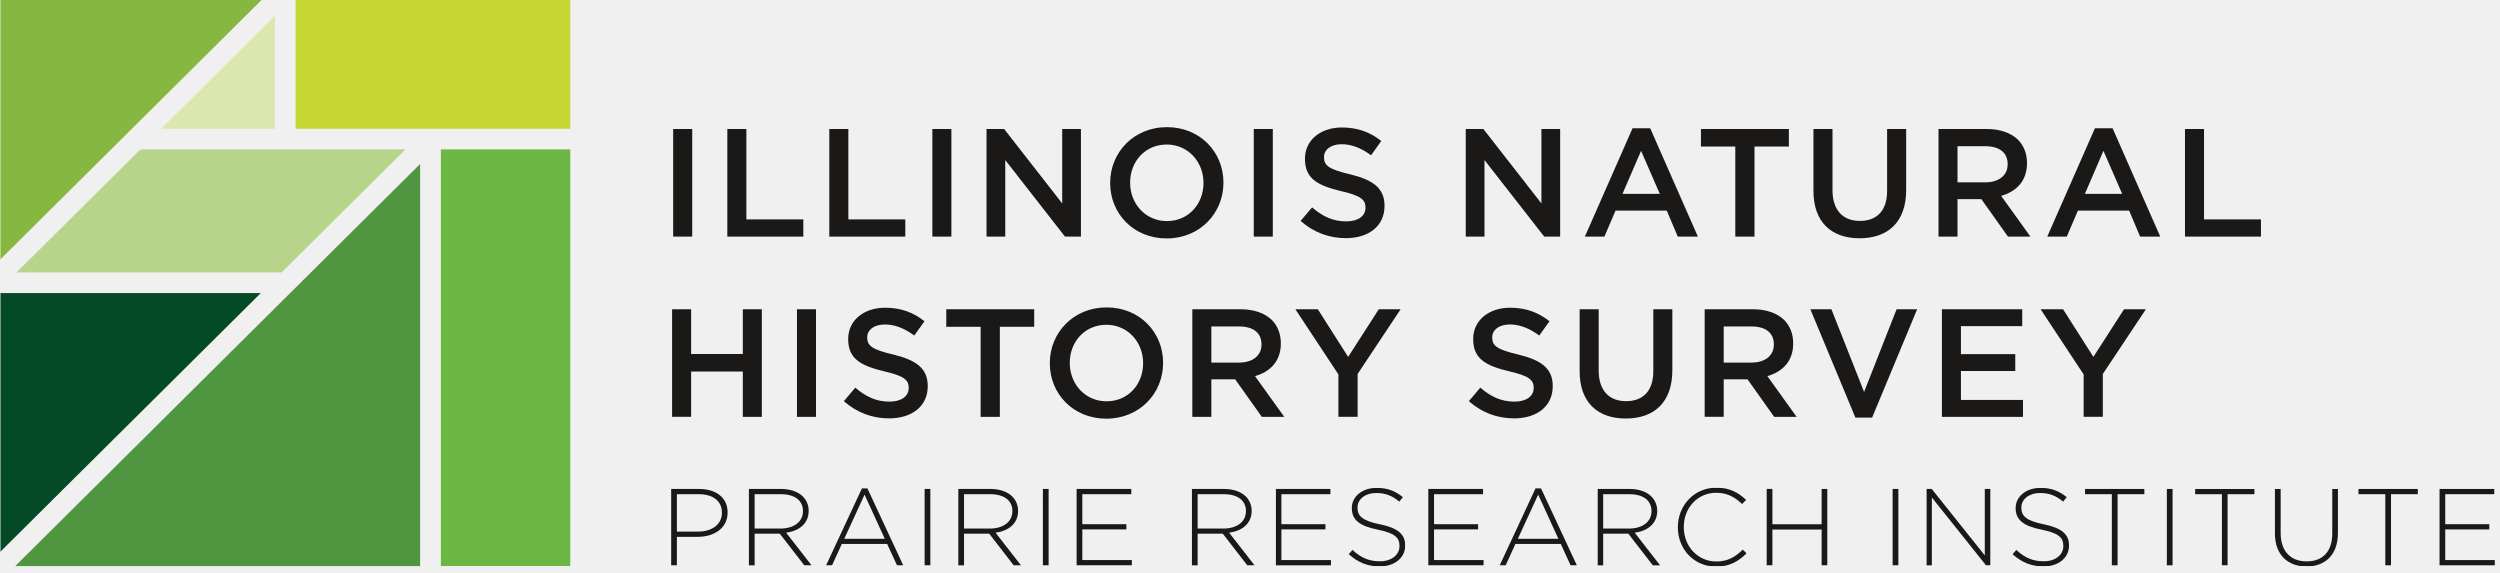
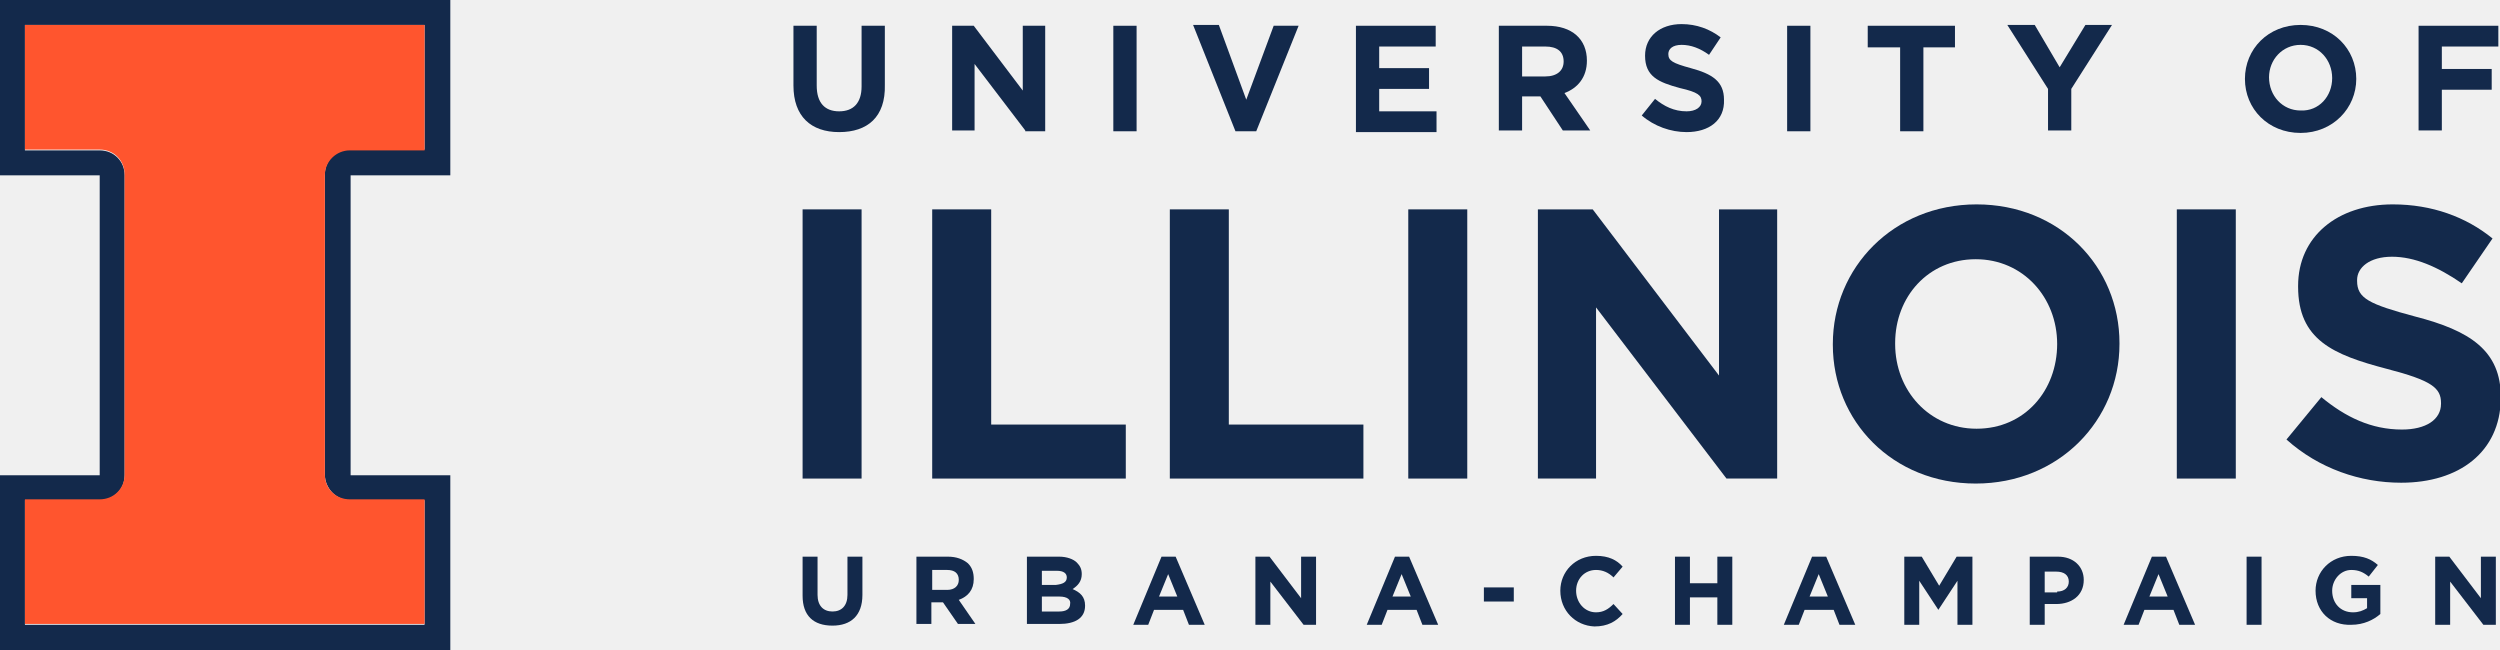
- <svg xmlns="http://www.w3.org/2000/svg" xmlns:xlink="http://www.w3.org/1999/xlink" width="336" height="77" viewBox="0 0 336 77">
-   <defs>
-     <path id="a" d="M76.679 76.09H.064V0H76.679z" />
-     <path id="c" d="M17.442 10.571H.042V.051h17.4v10.52z" />
-     <path id="e" d="M.617 10.571h20.045V.023H.617V10.57z" />
-     <path id="g" d="M19.261 10.571H.088V.051h19.173z" />
-     <path id="i" d="M19.258 10.513H.054V.14h19.204z" />
-   </defs>
-   <g fill="none" fill-rule="evenodd">
-     <g>
-       <mask id="b" fill="#fff">
-         <use xlink:href="#a" />
-       </mask>
-       <path fill="#C6D633" d="M39.732 17.307H76.68V0H39.732z" mask="url(#b)" />
-       <path fill="#6CB744" d="M59.252 76.09h17.427V20.076H59.252z" mask="url(#b)" />
-       <path fill="#DAE7AF" d="M21.666 17.307h15.279V2.131L21.666 17.307" mask="url(#b)" />
-       <path fill="#86B740" d="M35.151 0H0v34.906L35.151 0" mask="url(#b)" />
-       <path fill="#054A27" d="M35.051 39.388H0v34.81l35.051-34.81" mask="url(#b)" />
-       <path fill="#50953F" d="M1.973 76.154h54.49V22.04L1.974 76.154" mask="url(#b)" />
+ <svg xmlns="http://www.w3.org/2000/svg" version="1.1" id="Layer_1" x="0px" y="0px" viewBox="0 0 300.9 78.2" xml:space="preserve" style="enable-background:new 0 0 300.9 78.2;">
+   <defs id="defs233" />
+   <style type="text/css" id="style138">
+ 	.st0{fill:#FFFFFF;}
+ 	.st1{fill:#FF552E;}
+ </style>
+   <g id="g228">
+     <g id="g146">
+       <g id="g144">
+         <path class="st0" d="M54.2,21.1V0H0v21.1h12v36.1H0v21.1h54.2V57.2h-12V21.1H54.2z M42.1,60.2h9v15H3v-15h9c1.7,0,3-1.3,3-3V21.1     c0-1.7-1.3-3-3-3H3V3h48.1v15h-9c-1.7,0-3,1.3-3,3v36.1C39.1,58.8,40.5,60.2,42.1,60.2" id="path140" style="fill:#13294b;fill-opacity:1" />
+         <path class="st1" d="M42.1,18.1h9V3H3v15h9c1.7,0,3,1.3,3,3v36.1c0,1.7-1.3,3-3,3H3v15h48.1v-15h-9c-1.7,0-3-1.3-3-3V21.1     C39.1,19.4,40.5,18.1,42.1,18.1" id="path142" />
+       </g>
    </g>
-     <path fill="#B6D58A" d="M14.934 20.076L2.733 32.191l12.2-12.115M18.877 20.076L2.217 36.618h35.622L54.5 20.076H18.878" />
-     <path fill="#1A1918" d="M90.474 31.8h2.56V17.337h-2.56zM97.754 17.337h2.557v12.146h7.655v2.315H97.754V17.337M111.46 17.337h2.559v12.146h7.654v2.315h-10.214V17.337M125.309 31.798h2.558V17.337h-2.558zM132.59 17.337h2.369l7.801 10.001V17.337h2.517v14.46h-2.144l-8.027-10.288v10.288h-2.516v-14.46M161.749 24.61v-.042c0-2.81-2.06-5.143-4.95-5.143-2.894 0-4.91 2.293-4.91 5.1v.043c0 2.81 2.061 5.145 4.95 5.145 2.89 0 4.91-2.293 4.91-5.103zm-12.543 0v-.042c0-4.069 3.162-7.479 7.633-7.479 4.473 0 7.593 3.369 7.593 7.437v.042c0 4.07-3.162 7.478-7.634 7.478-4.471 0-7.592-3.367-7.592-7.436zM168.505 31.798h2.56V17.337h-2.56zM174.805 29.692l1.54-1.819c1.394 1.198 2.786 1.881 4.596 1.881 1.582 0 2.58-.722 2.58-1.817v-.042c0-1.034-.581-1.592-3.286-2.211-3.099-.744-4.85-1.652-4.85-4.318v-.04c0-2.48 2.082-4.192 4.973-4.192 2.124 0 3.808.638 5.286 1.816l-1.375 1.92c-1.306-.97-2.618-1.487-3.948-1.487-1.502 0-2.374.765-2.374 1.715v.043c0 1.115.666 1.61 3.452 2.272 3.079.743 4.68 1.835 4.68 4.233v.042c0 2.706-2.14 4.319-5.2 4.319-2.224 0-4.328-.766-6.074-2.315M196.997 17.337h2.37l7.8 10.001V17.337h2.518v14.46h-2.143l-8.028-10.288v10.288h-2.517v-14.46M223.078 26.056l-2.517-5.784-2.498 5.784h5.015zm-3.661-8.82h2.37l6.408 14.561h-2.704l-1.476-3.489h-6.888l-1.493 3.49h-2.626l6.409-14.563zM233.226 19.693h-4.62v-2.356h11.818v2.356h-4.619v12.104h-2.58V19.693M243.729 25.664v-8.327h2.559v8.222c0 2.686 1.393 4.133 3.681 4.133 2.264 0 3.659-1.363 3.659-4.028v-8.327h2.56v8.201c0 4.319-2.453 6.486-6.262 6.486-3.784 0-6.197-2.167-6.197-6.36M266.835 24.505c1.83 0 2.995-.95 2.995-2.416v-.04c0-1.55-1.123-2.397-3.017-2.397h-3.723v4.853h3.745zm-6.301-7.168h6.488c1.83 0 3.265.538 4.202 1.448.769.784 1.206 1.859 1.206 3.119v.041c0 2.376-1.437 3.801-3.475 4.38l3.933 5.472h-3.017l-3.58-5.038h-3.201v5.038h-2.556v-14.46zM285.221 26.056l-2.519-5.784-2.495 5.784h5.014zm-3.663-8.82h2.375l6.403 14.561h-2.705l-1.473-3.489h-6.886l-1.498 3.49h-2.621l6.405-14.563zM293.661 17.337h2.56v12.146h7.652v2.314h-10.212v-14.46M90.33 41.564h2.557v6.011h6.948v-6.01h2.557v14.458h-2.557V49.93h-6.948v6.092H90.33V41.564M107.114 56.023h2.558V41.564h-2.558zM113.414 53.918l1.539-1.82c1.394 1.198 2.788 1.881 4.598 1.881 1.58 0 2.579-.723 2.579-1.82v-.041c0-1.031-.583-1.591-3.287-2.209-3.099-.743-4.846-1.652-4.846-4.317v-.044c0-2.476 2.08-4.19 4.97-4.19 2.123 0 3.807.64 5.283 1.817l-1.372 1.92c-1.31-.971-2.62-1.486-3.952-1.486-1.497 0-2.371.764-2.371 1.715v.04c0 1.115.666 1.612 3.453 2.273 3.08.742 4.68 1.839 4.68 4.234v.042c0 2.706-2.142 4.317-5.201 4.317-2.226 0-4.325-.766-6.073-2.312M131.797 43.919h-4.617v-2.355h11.816v2.355h-4.617v12.104h-2.582V43.919M153.636 48.835v-.043c0-2.807-2.058-5.141-4.948-5.141-2.893 0-4.91 2.292-4.91 5.1v.041c0 2.812 2.058 5.144 4.95 5.144 2.892 0 4.908-2.292 4.908-5.101zm-12.54 0v-.043c0-4.067 3.162-7.476 7.632-7.476 4.473 0 7.593 3.367 7.593 7.435v.041c0 4.07-3.162 7.478-7.633 7.478-4.473 0-7.592-3.365-7.592-7.435zM166.55 48.73c1.832 0 2.995-.95 2.995-2.415v-.04c0-1.55-1.121-2.398-3.014-2.398h-3.726v4.853h3.745zm-6.3-7.166h6.488c1.83 0 3.266.535 4.201 1.446.771.783 1.206 1.86 1.206 3.118v.04c0 2.378-1.435 3.802-3.471 4.382l3.929 5.473h-3.014l-3.578-5.039h-3.206v5.039h-2.556V41.564zM179.882 50.32l-5.781-8.756h3.016l4.074 6.404 4.12-6.404h2.933l-5.78 8.698v5.76h-2.582v-5.701M197.413 53.918l1.54-1.82c1.392 1.198 2.787 1.881 4.595 1.881 1.58 0 2.58-.723 2.58-1.82v-.041c0-1.031-.582-1.591-3.287-2.209-3.095-.743-4.846-1.652-4.846-4.317v-.044c0-2.476 2.08-4.19 4.972-4.19 2.121 0 3.806.64 5.284 1.817l-1.376 1.92c-1.307-.971-2.62-1.486-3.95-1.486-1.497 0-2.372.764-2.372 1.715v.04c0 1.115.665 1.612 3.454 2.273 3.08.742 4.68 1.839 4.68 4.234v.042c0 2.706-2.144 4.317-5.2 4.317-2.227 0-4.327-.766-6.074-2.312M212.303 49.888v-8.324h2.559v8.22c0 2.686 1.394 4.134 3.682 4.134 2.266 0 3.661-1.367 3.661-4.03v-8.324h2.558v8.202c0 4.315-2.454 6.484-6.261 6.484-3.786 0-6.199-2.17-6.199-6.362M235.412 48.73c1.831 0 2.995-.95 2.995-2.415v-.04c0-1.55-1.122-2.398-3.017-2.398h-3.725v4.853h3.747zm-6.305-7.166h6.492c1.829 0 3.265.535 4.2 1.446.773.783 1.205 1.86 1.205 3.118v.04c0 2.378-1.432 3.802-3.47 4.382l3.93 5.473h-3.016l-3.577-5.041h-3.206v5.04h-2.558V41.565zM243.313 41.564h2.83l4.39 11.111 4.37-11.11h2.761l-6.052 14.561h-2.246l-6.053-14.562M260.99 41.564h10.797v2.27h-8.237v3.761h7.302v2.271h-7.302v3.884h8.34v2.273h-10.9V41.564M280.043 50.32l-5.784-8.756h3.017l4.077 6.404 4.115-6.404h2.939l-5.787 8.698v5.76h-2.577V50.32M93.807 71.448c1.919 0 3.217-.996 3.217-2.52v-.029c0-1.63-1.268-2.48-3.13-2.48h-2.92v5.03h2.833zm-3.6-5.732h3.748c2.273 0 3.837 1.159 3.837 3.138v.03c0 2.153-1.874 3.268-4.028 3.268h-2.79v3.824h-.767v-10.26zM104.907 71.037c1.727 0 3.011-.863 3.011-2.345v-.03c0-1.379-1.093-2.242-2.967-2.242h-3.529v4.617h3.485zm-4.252-5.321h4.34c1.27 0 2.29.394 2.907 1.013.488.484.783 1.172.783 1.905v.027c0 1.717-1.284 2.7-3.025 2.933l3.41 4.382h-.975l-3.292-4.249h-3.38v4.25h-.768V65.715zM118.914 72.415l-2.717-5.937-2.73 5.937h5.447zm-3.072-6.774h.74l4.81 10.335h-.839l-1.317-2.871h-6.094l-1.315 2.871h-.797l4.812-10.335zM124.27 75.976h.767v-10.26h-.768zM133.053 71.037c1.726 0 3.011-.863 3.011-2.345v-.03c0-1.377-1.092-2.242-2.967-2.242h-3.53v4.617h3.486zm-4.252-5.321h4.34c1.27 0 2.288.394 2.908 1.013.488.484.782 1.172.782 1.905v.027c0 1.717-1.283 2.7-3.026 2.933l3.41 4.382h-.975l-3.29-4.249h-3.383v4.25h-.766V65.715zM140.165 75.976h.769v-10.26h-.77zM144.698 65.716h7.35v.704h-6.583v4.032h5.918v.702h-5.918v4.122h6.657v.7h-7.424v-10.26M164.443 71.037c1.728 0 3.011-.863 3.011-2.345v-.03c0-1.377-1.09-2.242-2.964-2.242h-3.528v4.617h3.481zm-4.248-5.321h4.339c1.268 0 2.286.394 2.907 1.013.488.484.781 1.172.781 1.905v.027c0 1.717-1.285 2.7-3.022 2.933l3.406 4.382h-.974l-3.29-4.249h-3.38v4.25h-.767V65.715z" />
-     <g transform="translate(171.414 65.52)">
-       <mask id="d" fill="#fff">
-         <use xlink:href="#c" />
-       </mask>
-       <path fill="#1A1918" d="M.042.196h7.35v.705H.805v4.032h5.921v.702H.806v4.122h6.66v.7H.041V.197M9.858 8.965l.499-.574c1.138 1.041 2.186 1.524 3.704 1.524 1.55 0 2.615-.862 2.615-2.037V7.85c0-1.083-.578-1.715-2.923-2.185-2.481-.497-3.483-1.334-3.483-2.887v-.03c0-1.524 1.397-2.697 3.32-2.697 1.506 0 2.495.412 3.544 1.247l-.487.6c-.975-.834-1.952-1.157-3.09-1.157-1.52 0-2.52.862-2.52 1.932v.029c0 1.085.56 1.747 3.008 2.243 2.395.484 3.397 1.337 3.397 2.83v.031c0 1.655-1.433 2.801-3.425 2.801-1.652 0-2.922-.545-4.16-1.642" mask="url(#d)" />
+     <g id="g192" style="fill:#13294b;fill-opacity:1">
+       <g id="g164" style="fill:#13294b;fill-opacity:1">
+         <path class="st0" d="M96.6,57.6V25.2h7.1v32.4H96.6z" id="path148" style="fill:#13294b;fill-opacity:1" />
+         <path class="st0" d="M112.2,57.6V25.2h7.1v25.9h16.2v6.5H112.2z" id="path150" style="fill:#13294b;fill-opacity:1" />
+         <path class="st0" d="M140.8,57.6V25.2h7.1v25.9h16.2v6.5H140.8z" id="path152" style="fill:#13294b;fill-opacity:1" />
+         <path class="st0" d="M169.5,57.6V25.2h7.1v32.4H169.5z" id="path154" style="fill:#13294b;fill-opacity:1" />
+         <path class="st0" d="M207.8,57.6L192.1,37v20.6h-7V25.2h6.6l15.2,20v-20h7v32.4H207.8z" id="path156" style="fill:#13294b;fill-opacity:1" />
+         <path class="st0" d="M237.8,58.2c-10,0-17.2-7.5-17.2-16.7v-0.1c0-9.2,7.3-16.8,17.3-16.8c10,0,17.2,7.5,17.2,16.7v0.1     C255.1,50.6,247.8,58.2,237.8,58.2z M247.6,41.4c0-5.6-4.1-10.2-9.8-10.2c-5.7,0-9.7,4.5-9.7,10.1v0.1c0,5.6,4.1,10.2,9.8,10.2     C243.7,51.6,247.6,47,247.6,41.4L247.6,41.4z" id="path158" style="fill:#13294b;fill-opacity:1" />
+         <path class="st0" d="M262,57.6V25.2h7.1v32.4H262z" id="path160" style="fill:#13294b;fill-opacity:1" />
+         <path class="st0" d="M289,58.1c-4.9,0-9.9-1.7-13.8-5.2l4.2-5.1c2.9,2.4,6,3.9,9.7,3.9c2.9,0,4.7-1.2,4.7-3.1v-0.1     c0-1.8-1.1-2.7-6.5-4.1c-6.5-1.7-10.7-3.5-10.7-9.9v-0.1c0-5.9,4.7-9.8,11.4-9.8c4.7,0,8.8,1.5,12,4.1l-3.7,5.4     c-2.9-2-5.7-3.2-8.4-3.2c-2.7,0-4.2,1.3-4.2,2.8v0.1c0,2.1,1.4,2.8,7,4.3c6.6,1.7,10.3,4.1,10.3,9.7V48     C300.9,54.4,296,58.1,289,58.1z" id="path162" style="fill:#13294b;fill-opacity:1" />
+       </g>
+       <g id="g190" style="fill:#13294b;fill-opacity:1">
+         <path class="st0" d="M101,15.9c-3.4,0-5.5-1.9-5.5-5.6V3.1h2.8v7.2c0,2.1,1,3.1,2.7,3.1c1.7,0,2.7-1,2.7-3V3.1h2.8v7.1     C106.6,14.1,104.4,15.9,101,15.9z" id="path166" style="fill:#13294b;fill-opacity:1" />
+         <path class="st0" d="M123.4,15.7l-6.1-8v8h-2.7V3.1h2.6l5.9,7.8V3.1h2.7v12.7H123.4z" id="path168" style="fill:#13294b;fill-opacity:1" />
+         <path class="st0" d="M134,15.7V3.1h2.8v12.7H134z" id="path170" style="fill:#13294b;fill-opacity:1" />
+         <path class="st0" d="M151.2,15.8h-2.5l-5.1-12.8h3.1L150,12l3.3-8.9h3L151.2,15.8z" id="path172" style="fill:#13294b;fill-opacity:1" />
+         <path class="st0" d="M163.2,15.7V3.1h9.6v2.5h-6.8v2.6h6v2.5h-6v2.7h6.9v2.5H163.2z" id="path174" style="fill:#13294b;fill-opacity:1" />
+         <path class="st0" d="M188.1,15.7l-2.7-4.1h-2.2v4.1h-2.8V3.1h5.8c3,0,4.8,1.6,4.8,4.2v0c0,2-1.1,3.3-2.7,3.9l3.1,4.5H188.1z      M188.2,7.4c0-1.2-0.8-1.8-2.2-1.8h-2.8v3.6h2.8C187.4,9.2,188.2,8.5,188.2,7.4L188.2,7.4z" id="path176" style="fill:#13294b;fill-opacity:1" />
+         <path class="st0" d="M203,15.9c-1.9,0-3.9-0.7-5.4-2l1.6-2c1.1,0.9,2.3,1.5,3.8,1.5c1.1,0,1.8-0.5,1.8-1.2v0     c0-0.7-0.4-1.1-2.6-1.6c-2.6-0.7-4.2-1.4-4.2-3.9v0c0-2.3,1.8-3.8,4.4-3.8c1.8,0,3.4,0.6,4.7,1.6l-1.4,2.1     c-1.1-0.8-2.2-1.2-3.3-1.2c-1.1,0-1.6,0.5-1.6,1.1v0c0,0.8,0.5,1.1,2.7,1.7c2.6,0.7,4,1.6,4,3.8v0     C207.6,14.5,205.7,15.9,203,15.9z" id="path178" style="fill:#13294b;fill-opacity:1" />
+         <path class="st0" d="M215.1,15.7V3.1h2.8v12.7H215.1z" id="path180" style="fill:#13294b;fill-opacity:1" />
+         <path class="st0" d="M231.5,5.7v10.1h-2.8V5.7h-3.9V3.1h10.5v2.6H231.5z" id="path182" style="fill:#13294b;fill-opacity:1" />
+         <path class="st0" d="M249.3,10.7v5h-2.8v-5l-4.9-7.7h3.3l3,5.1l3.1-5.1h3.2L249.3,10.7z" id="path184" style="fill:#13294b;fill-opacity:1" />
+         <path class="st0" d="M276.9,16c-3.9,0-6.7-2.9-6.7-6.5v0c0-3.6,2.8-6.5,6.7-6.5s6.7,2.9,6.7,6.5v0C283.6,13,280.8,16,276.9,16z      M280.7,9.4c0-2.2-1.6-4-3.8-4c-2.2,0-3.8,1.8-3.8,3.9v0c0,2.2,1.6,4,3.8,4C279.1,13.4,280.7,11.6,280.7,9.4L280.7,9.4z" id="path186" style="fill:#13294b;fill-opacity:1" />
+         <path class="st0" d="M293.9,5.6v2.7h6v2.5h-6v4.9h-2.8V3.1h9.6v2.5H293.9z" id="path188" style="fill:#13294b;fill-opacity:1" />
+       </g>
    </g>
-     <path fill="#1A1918" d="M191.968 65.716h7.354v.704h-6.586v4.032h5.92v.702h-5.92v4.122h6.658v.7h-7.426v-10.26M209.449 72.415l-2.717-5.937-2.733 5.937h5.45zm-3.074-6.774h.74l4.811 10.335h-.841l-1.314-2.871h-6.096l-1.314 2.871h-.797l4.81-10.335z" />
-     <g transform="translate(214.083 65.52)">
-       <mask id="f" fill="#fff">
-         <use xlink:href="#e" />
-       </mask>
-       <path fill="#1A1918" d="M4.866 5.518c1.728 0 3.012-.864 3.012-2.345v-.031C7.878 1.766 6.788.9 4.912.9H1.385v4.617h3.481zM.616.196h4.34c1.273 0 2.288.395 2.909 1.014.487.484.781 1.171.781 1.904v.028c0 1.717-1.283 2.7-3.024 2.933l3.411 4.382h-.978l-3.29-4.249h-3.38v4.249H.617V.197zM11.419 5.357v-.03c0-2.902 2.184-5.304 5.168-5.304 1.842 0 2.951.671 4.012 1.641l-.544.558c-.9-.867-1.931-1.514-3.483-1.514-2.48 0-4.354 2.01-4.354 4.59v.03c0 2.594 1.9 4.617 4.369 4.617 1.49 0 2.511-.573 3.557-1.597l.518.5c-1.092 1.067-2.274 1.787-4.104 1.787-2.955 0-5.14-2.333-5.14-5.278" mask="url(#f)" />
+     <g id="g226" style="fill:#13294b;fill-opacity:1">
+       <path class="st0" d="M96.6,71.7V67h1.8v4.6c0,1.3,0.7,2,1.8,2c1.1,0,1.8-0.7,1.8-2V67h1.8v4.6c0,2.5-1.4,3.7-3.6,3.7    C97.9,75.3,96.6,74.1,96.6,71.7z" id="path194" style="fill:#13294b;fill-opacity:1" />
+       <path class="st0" d="M110.4,67h3.7c1,0,1.8,0.3,2.4,0.8c0.5,0.5,0.7,1.1,0.7,1.9v0c0,1.3-0.7,2.1-1.8,2.5l2,2.9h-2.1l-1.8-2.6    h-1.4v2.6h-1.8V67z M114,71c0.9,0,1.4-0.5,1.4-1.2v0c0-0.8-0.5-1.2-1.4-1.2h-1.8V71H114z" id="path196" style="fill:#13294b;fill-opacity:1" />
+       <path class="st0" d="M123.7,67h3.8c0.9,0,1.7,0.3,2.1,0.7c0.4,0.4,0.6,0.8,0.6,1.4v0c0,0.9-0.5,1.4-1.1,1.8c0.9,0.4,1.5,0.9,1.5,2    v0c0,1.5-1.2,2.2-3.1,2.2h-3.9V67z M128.4,69.5c0-0.5-0.4-0.8-1.2-0.8h-1.8v1.7h1.7C127.9,70.3,128.4,70.1,128.4,69.5L128.4,69.5z     M127.5,71.8h-2.1v1.8h2.1c0.8,0,1.3-0.3,1.3-0.9v0C128.9,72.2,128.5,71.8,127.5,71.8z" id="path198" style="fill:#13294b;fill-opacity:1" />
+       <path class="st0" d="M139.8,67h1.7l3.5,8.2h-1.9l-0.7-1.8h-3.5l-0.7,1.8h-1.8L139.8,67z M141.7,71.8l-1.1-2.7l-1.1,2.7H141.7z" id="path200" style="fill:#13294b;fill-opacity:1" />
+       <path class="st0" d="M151.1,67h1.7l3.8,5v-5h1.8v8.2h-1.5l-4-5.2v5.2h-1.8V67z" id="path202" style="fill:#13294b;fill-opacity:1" />
+       <path class="st0" d="M167.9,67h1.7l3.5,8.2h-1.9l-0.7-1.8H167l-0.7,1.8h-1.8L167.9,67z M169.8,71.8l-1.1-2.7l-1.1,2.7H169.8z" id="path204" style="fill:#13294b;fill-opacity:1" />
+       <path class="st0" d="M178.6,70.7h3.6v1.7h-3.6V70.7z" id="path206" style="fill:#13294b;fill-opacity:1" />
+       <path class="st0" d="M187.8,71.1L187.8,71.1c0-2.3,1.8-4.2,4.3-4.2c1.5,0,2.5,0.5,3.2,1.3l-1.1,1.3c-0.6-0.6-1.3-0.9-2.1-0.9    c-1.4,0-2.4,1.1-2.4,2.5v0c0,1.4,1,2.6,2.4,2.6c0.9,0,1.5-0.4,2.1-1l1.1,1.2c-0.8,0.9-1.8,1.5-3.4,1.5    C189.6,75.3,187.8,73.5,187.8,71.1z" id="path208" style="fill:#13294b;fill-opacity:1" />
+       <path class="st0" d="M201.6,67h1.8v3.2h3.3V67h1.8v8.2h-1.8v-3.3h-3.3v3.3h-1.8V67z" id="path210" style="fill:#13294b;fill-opacity:1" />
+       <path class="st0" d="M218.1,67h1.7l3.5,8.2h-1.9l-0.7-1.8h-3.5l-0.7,1.8h-1.8L218.1,67z M220,71.8l-1.1-2.7l-1.1,2.7H220z" id="path212" style="fill:#13294b;fill-opacity:1" />
+       <path class="st0" d="M229.4,67h1.9l2.1,3.5l2.1-3.5h1.9v8.2h-1.8v-5.3l-2.3,3.5h0l-2.3-3.5v5.3h-1.8V67z" id="path214" style="fill:#13294b;fill-opacity:1" />
+       <path class="st0" d="M244.4,67h3.3c1.9,0,3.1,1.2,3.1,2.8v0c0,1.9-1.5,2.9-3.3,2.9h-1.4v2.5h-1.8V67z M247.6,71.2    c0.9,0,1.4-0.5,1.4-1.2v0c0-0.8-0.6-1.2-1.5-1.2h-1.4v2.5H247.6z" id="path216" style="fill:#13294b;fill-opacity:1" />
+       <path class="st0" d="M259,67h1.7l3.5,8.2h-1.9l-0.7-1.8h-3.5l-0.7,1.8h-1.8L259,67z M260.9,71.8l-1.1-2.7l-1.1,2.7H260.9z" id="path218" style="fill:#13294b;fill-opacity:1" />
+       <path class="st0" d="M270.4,67h1.8v8.2h-1.8V67z" id="path220" style="fill:#13294b;fill-opacity:1" />
+       <path class="st0" d="M278.7,71.1L278.7,71.1c0-2.3,1.8-4.2,4.3-4.2c1.5,0,2.4,0.4,3.2,1.1l-1.1,1.4c-0.6-0.5-1.2-0.8-2.1-0.8    c-1.3,0-2.3,1.2-2.3,2.5v0c0,1.5,1,2.6,2.5,2.6c0.7,0,1.2-0.2,1.7-0.5v-1.2H283v-1.6h3.5v3.5c-0.8,0.7-2,1.3-3.5,1.3    C280.5,75.3,278.7,73.6,278.7,71.1z" id="path222" style="fill:#13294b;fill-opacity:1" />
+       <path class="st0" d="M293.1,67h1.7l3.8,5v-5h1.8v8.2h-1.5l-4-5.2v5.2h-1.8V67z" id="path224" style="fill:#13294b;fill-opacity:1" />
    </g>
-     <path fill="#1A1918" d="M237.442 65.716h.77v4.749h6.613v-4.75h.765v10.261h-.765V71.17h-6.614v4.806h-.769v-10.26M254.37 75.976h.769v-10.26h-.77z" />
-     <g transform="translate(258.817 65.52)">
-       <mask id="h" fill="#fff">
-         <use xlink:href="#g" />
-       </mask>
-       <path fill="#1A1918" d="M.088.196h.724l7.127 8.928V.196h.74v10.26h-.578L.824 1.342v9.116H.088V.197M11.672 8.965l.502-.574c1.136 1.041 2.187 1.524 3.705 1.524 1.551 0 2.614-.862 2.614-2.037V7.85c0-1.083-.577-1.715-2.922-2.185-2.481-.497-3.486-1.334-3.486-2.887v-.03c0-1.524 1.404-2.697 3.323-2.697 1.505 0 2.495.412 3.543 1.247l-.488.6c-.976-.834-1.95-1.157-3.087-1.157-1.52 0-2.523.862-2.523 1.932v.029c0 1.085.56 1.747 3.01 2.243 2.395.484 3.398 1.337 3.398 2.83v.031c0 1.655-1.432 2.801-3.425 2.801-1.655 0-2.922-.545-4.164-1.642" mask="url(#h)" />
-     </g>
-     <path fill="#1A1918" d="M283.83 66.42h-3.599v-.704h7.97v.704h-3.6v9.556h-.77V66.42M291.225 75.976h.768v-10.26h-.768z" />
-     <g transform="translate(294.965 65.577)">
-       <mask id="j" fill="#fff">
-         <use xlink:href="#i" />
-       </mask>
-       <path fill="#1A1918" d="M3.657.843H.054V.139h7.973v.704H4.423v9.556h-.766V.843M10.785 6.136V.139h.771v5.923c0 2.419 1.31 3.81 3.495 3.81 2.097 0 3.44-1.26 3.44-3.736V.139h.767v5.908c0 2.949-1.725 4.514-4.237 4.514-2.478 0-4.236-1.552-4.236-4.425" mask="url(#j)" />
-     </g>
-     <path fill="#1A1918" d="M320.584 66.42h-3.603v-.704h7.97v.704h-3.6v9.556h-.767V66.42M327.875 65.716h7.35v.704h-6.585v4.032h5.92v.702h-5.92v4.12h6.66v.702h-7.425v-10.26" />
  </g>
</svg>
